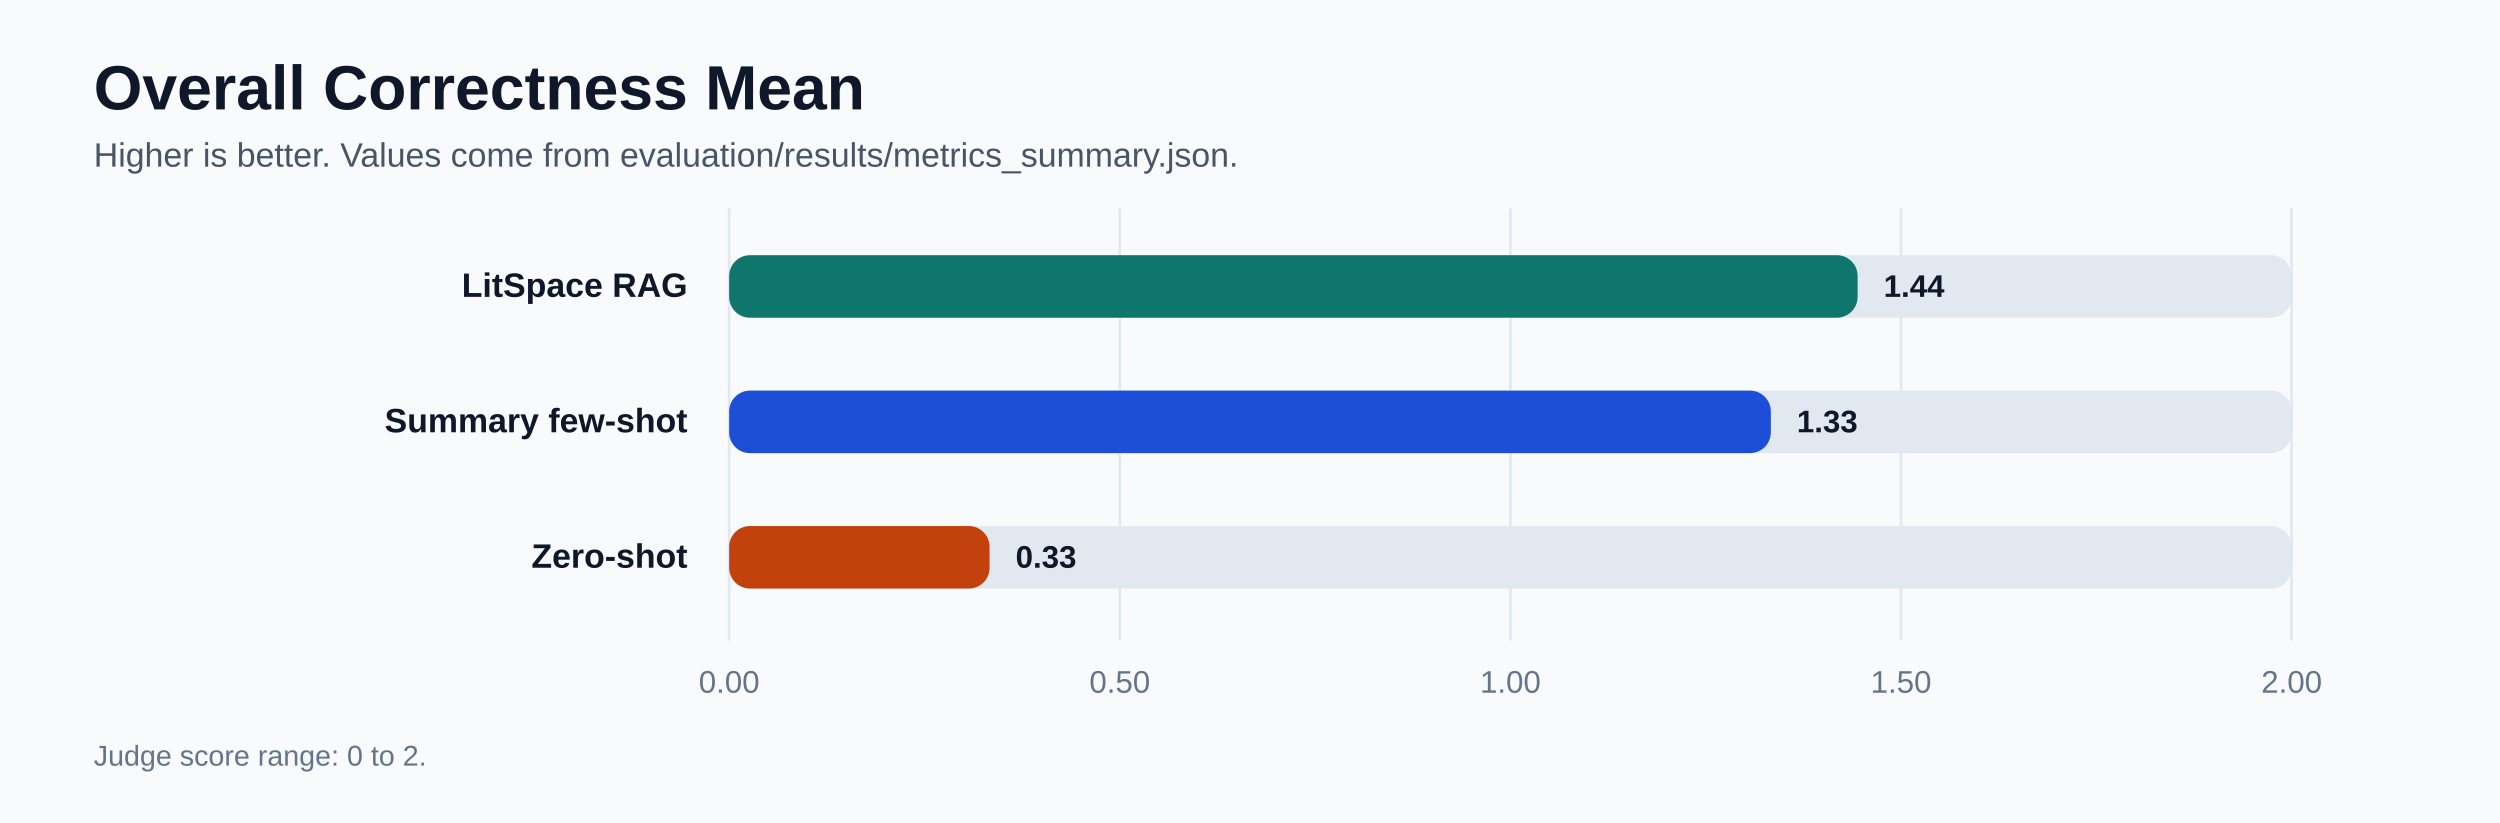
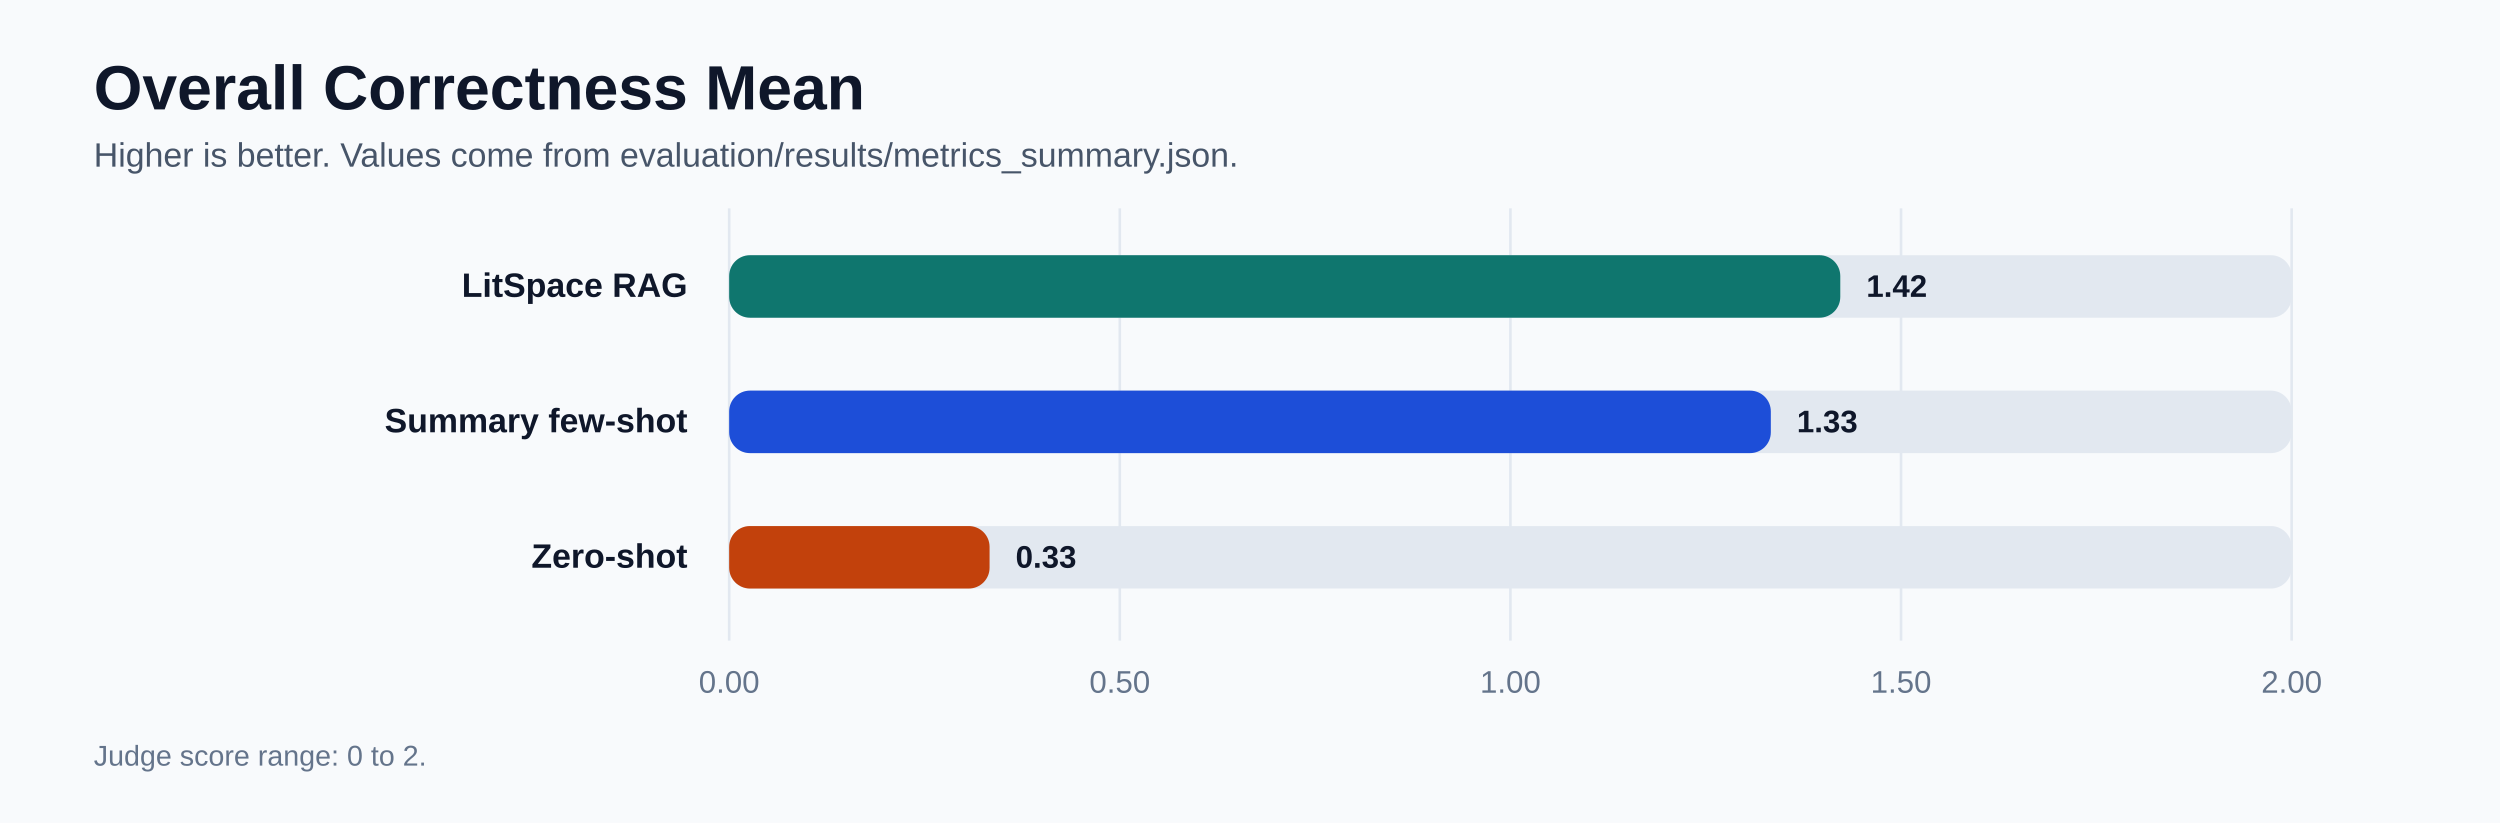
<svg xmlns="http://www.w3.org/2000/svg" width="960" height="316" viewBox="0 0 960 316" role="img">
  <style>.title{font:700 24px Arial,sans-serif;fill:#0f172a;}.subtitle{font:400 13px Arial,sans-serif;fill:#475569;}.label{font:600 13px Arial,sans-serif;fill:#0f172a;}.tick{font:400 12px Arial,sans-serif;fill:#64748b;}.value{font:700 12px Arial,sans-serif;fill:#0f172a;}.foot{font:400 11px Arial,sans-serif;fill:#64748b;}</style>
  <rect x="0" y="0" width="960" height="316" fill="#f8fafc" />
  <text x="36" y="42" class="title">Overall Correctness Mean</text>
  <text x="36" y="64" class="subtitle">Higher is better. Values come from evaluation/results/metrics_summary.json.</text>
  <line x1="280.00" y1="80" x2="280.00" y2="246" stroke="#e2e8f0" stroke-width="1" />
  <text x="280.00" y="266" class="tick" text-anchor="middle">0.00</text>
  <line x1="430.00" y1="80" x2="430.00" y2="246" stroke="#e2e8f0" stroke-width="1" />
  <text x="430.00" y="266" class="tick" text-anchor="middle">0.50</text>
  <line x1="580.00" y1="80" x2="580.00" y2="246" stroke="#e2e8f0" stroke-width="1" />
  <text x="580.00" y="266" class="tick" text-anchor="middle">1.00</text>
  <line x1="730.00" y1="80" x2="730.00" y2="246" stroke="#e2e8f0" stroke-width="1" />
  <text x="730.00" y="266" class="tick" text-anchor="middle">1.50</text>
  <line x1="880.00" y1="80" x2="880.00" y2="246" stroke="#e2e8f0" stroke-width="1" />
  <text x="880.00" y="266" class="tick" text-anchor="middle">2.00</text>
  <text x="264" y="114" class="label" text-anchor="end">LitSpace RAG</text>
  <rect x="280" y="98" width="600" height="24" rx="8" fill="#e2e8f0" />
-   <rect x="280" y="98" width="433.33" height="24" rx="8" fill="#0f766e" />
-   <text x="723.33" y="114" class="value">1.44</text>
+   <rect x="280" y="98" width="426.67" height="24" rx="8" fill="#0f766e" />
+   <text x="716.67" y="114" class="value">1.42</text>
  <text x="264" y="166" class="label" text-anchor="end">Summary few-shot</text>
  <rect x="280" y="150" width="600" height="24" rx="8" fill="#e2e8f0" />
  <rect x="280" y="150" width="400.00" height="24" rx="8" fill="#1d4ed8" />
  <text x="690.00" y="166" class="value">1.33</text>
  <text x="264" y="218" class="label" text-anchor="end">Zero-shot</text>
  <rect x="280" y="202" width="600" height="24" rx="8" fill="#e2e8f0" />
  <rect x="280" y="202" width="100.00" height="24" rx="8" fill="#c2410c" />
  <text x="390.00" y="218" class="value">0.33</text>
  <text x="36" y="294" class="foot">Judge score range: 0 to 2.</text>
</svg>
